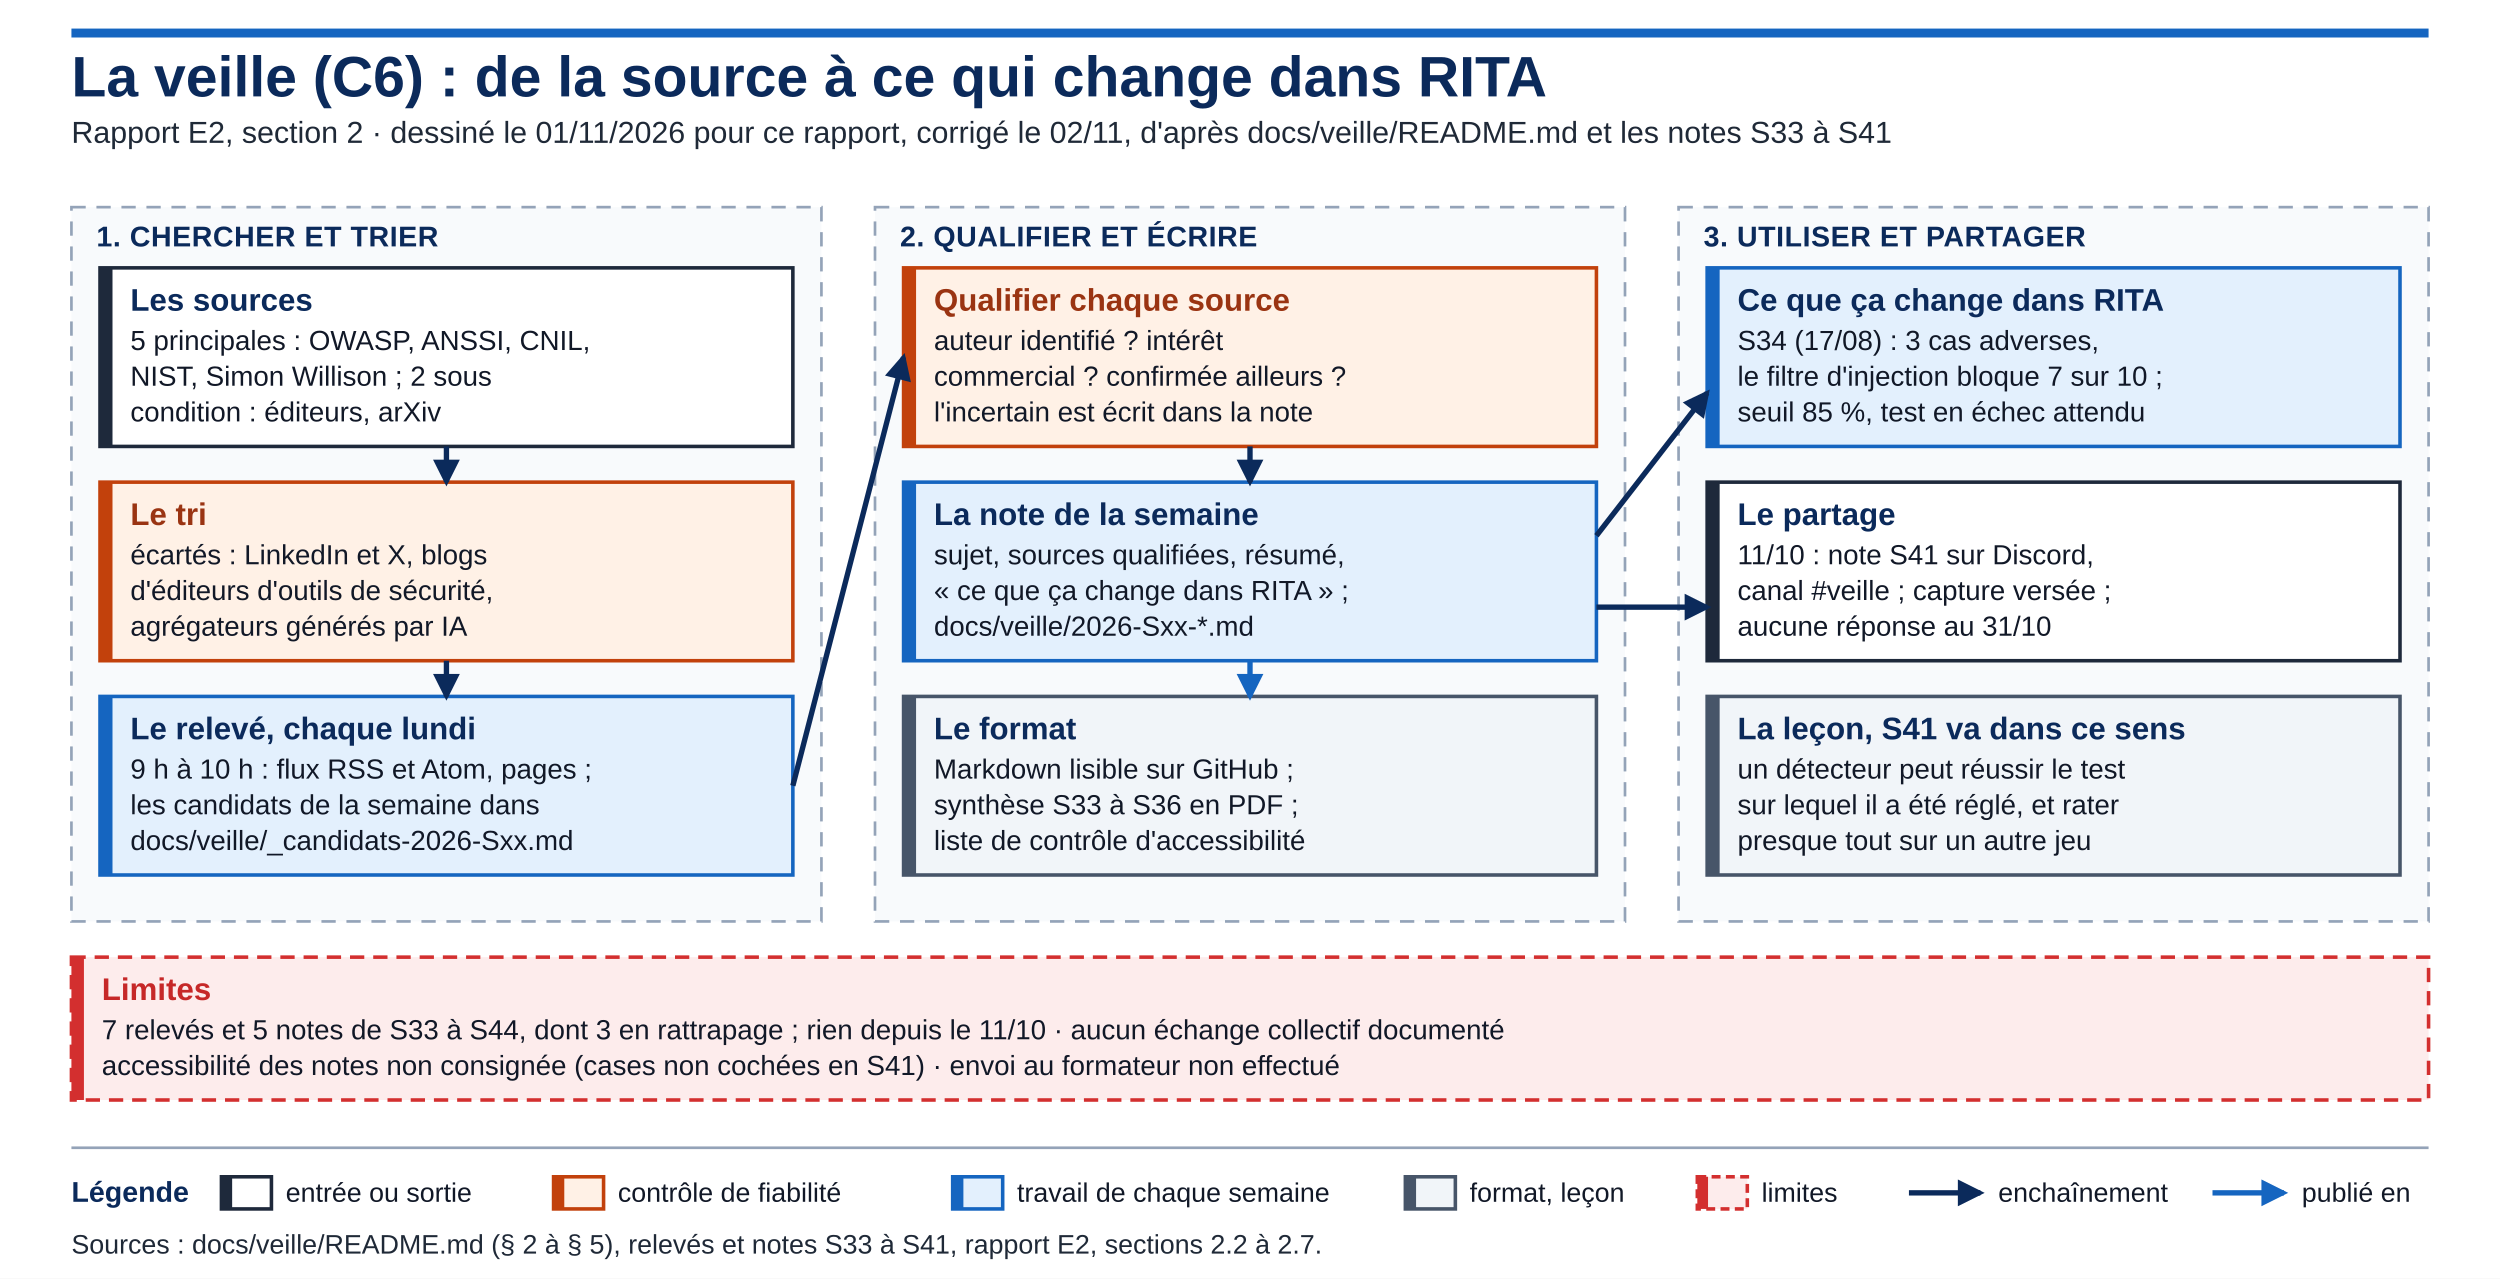
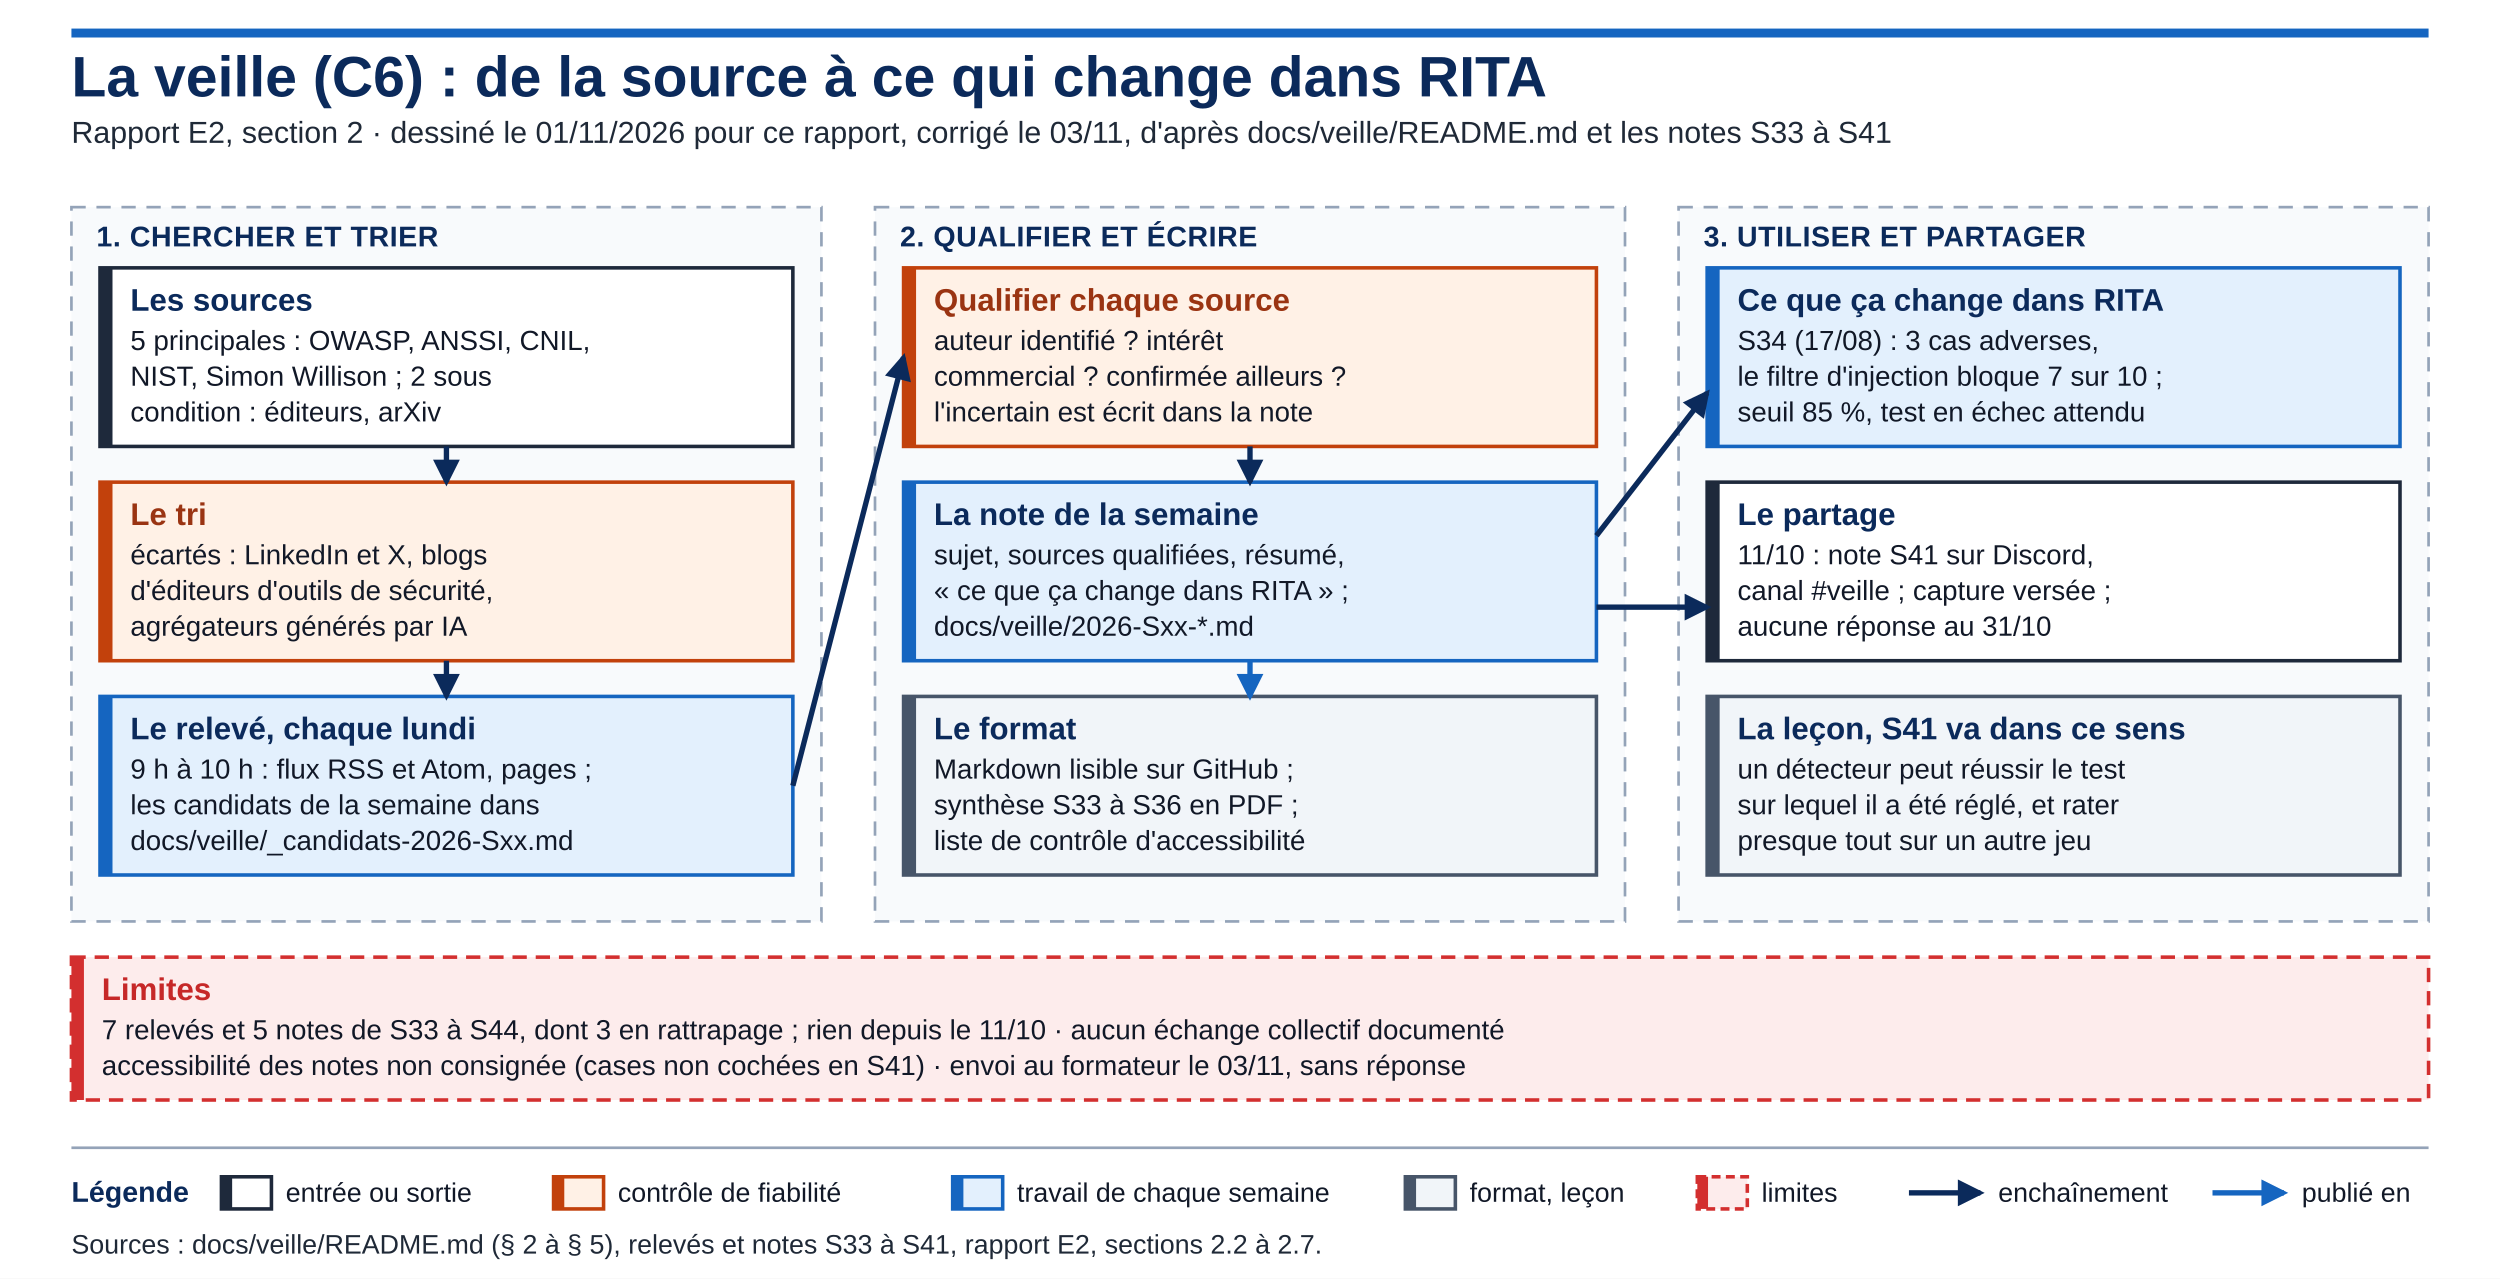
<svg xmlns="http://www.w3.org/2000/svg" width="1400" height="716" viewBox="0 0 1400 716" font-family="Segoe UI,Calibri,Arial,sans-serif">
  <defs>
    <marker id="fl-flux" markerWidth="5" markerHeight="5" refX="4.2" refY="2.5" orient="auto" markerUnits="strokeWidth">
      <polygon points="0 0,5 2.5,0 5" fill="#0B2A5B" />
    </marker>
    <marker id="fl-ecriture" markerWidth="5" markerHeight="5" refX="4.2" refY="2.5" orient="auto" markerUnits="strokeWidth">
      <polygon points="0 0,5 2.5,0 5" fill="#1565C0" />
    </marker>
    <marker id="fl-lecture" markerWidth="5" markerHeight="5" refX="4.2" refY="2.5" orient="auto" markerUnits="strokeWidth">
      <polygon points="0 0,5 2.5,0 5" fill="#15803D" />
    </marker>
    <marker id="fl-erreur" markerWidth="5" markerHeight="5" refX="4.2" refY="2.5" orient="auto" markerUnits="strokeWidth">
      <polygon points="0 0,5 2.5,0 5" fill="#D32F2F" />
    </marker>
    <marker id="fl-manuel" markerWidth="5" markerHeight="5" refX="4.2" refY="2.5" orient="auto" markerUnits="strokeWidth">
      <polygon points="0 0,5 2.5,0 5" fill="#64748B" />
    </marker>
    <marker id="fl-perso" markerWidth="5" markerHeight="5" refX="4.2" refY="2.5" orient="auto" markerUnits="strokeWidth">
      <polygon points="0 0,5 2.5,0 5" fill="#A21CAF" />
    </marker>
  </defs>
  <rect width="1400" height="716" fill="#FFFFFF" />
  <rect x="40" y="16" width="1320" height="5" fill="#1565C0" />
  <text x="40" y="54" font-size="32" font-weight="700" fill="#0B2A5B">La veille (C6) : de la source à ce qui change dans RITA</text>
-   <text x="40" y="80" font-size="17" fill="#1F2937">Rapport E2, section 2 · dessiné le 01/11/2026 pour ce rapport, corrigé le 02/11, d'après docs/veille/README.md et les notes S33 à S41</text>
+   <text x="40" y="80" font-size="17" fill="#1F2937">Rapport E2, section 2 · dessiné le 01/11/2026 pour ce rapport, corrigé le 03/11, d'après docs/veille/README.md et les notes S33 à S41</text>
  <g transform="translate(0,16)">
    <rect x="40" y="100" width="420" height="400" fill="#F8FAFC" stroke="#94A3B8" stroke-width="1.5" stroke-dasharray="8,6" />
    <rect x="490" y="100" width="420" height="400" fill="#F8FAFC" stroke="#94A3B8" stroke-width="1.5" stroke-dasharray="8,6" />
    <rect x="940" y="100" width="420" height="400" fill="#F8FAFC" stroke="#94A3B8" stroke-width="1.5" stroke-dasharray="8,6" />
    <rect x="56" y="134" width="388" height="100" fill="#FFFFFF" stroke="#1E293B" stroke-width="2" />
    <rect x="56" y="134" width="7" height="100" fill="#1E293B" />
    <text x="73" y="158" font-size="17.5" font-weight="700" fill="#0B2A5B">Les sources</text>
    <text x="73" y="180" font-size="15.5" fill="#111827">5 principales : OWASP, ANSSI, CNIL,</text>
    <text x="73" y="200" font-size="15.5" fill="#111827">NIST, Simon Willison ; 2 sous</text>
    <text x="73" y="220" font-size="15.5" fill="#111827">condition : éditeurs, arXiv</text>
    <rect x="56" y="254" width="388" height="100" fill="#FFF1E6" stroke="#C2410C" stroke-width="2" />
    <rect x="56" y="254" width="7" height="100" fill="#C2410C" />
    <text x="73" y="278" font-size="17.5" font-weight="700" fill="#9A3412">Le tri</text>
    <text x="73" y="300" font-size="15.5" fill="#111827">écartés : LinkedIn et X, blogs</text>
    <text x="73" y="320" font-size="15.5" fill="#111827">d'éditeurs d'outils de sécurité,</text>
    <text x="73" y="340" font-size="15.5" fill="#111827">agrégateurs générés par IA</text>
    <rect x="56" y="374" width="388" height="100" fill="#E3F0FD" stroke="#1565C0" stroke-width="2" />
    <rect x="56" y="374" width="7" height="100" fill="#1565C0" />
    <text x="73" y="398" font-size="17.5" font-weight="700" fill="#0B2A5B">Le relevé, chaque lundi</text>
    <text x="73" y="420" font-size="15.5" fill="#111827">9 h à 10 h : flux RSS et Atom, pages ;</text>
    <text x="73" y="440" font-size="15.5" fill="#111827">les candidats de la semaine dans</text>
    <text x="73" y="460" font-size="15.5" fill="#111827">docs/veille/_candidats-2026-Sxx.md</text>
    <rect x="506" y="134" width="388" height="100" fill="#FFF1E6" stroke="#C2410C" stroke-width="2" />
    <rect x="506" y="134" width="7" height="100" fill="#C2410C" />
    <text x="523" y="158" font-size="17.5" font-weight="700" fill="#9A3412">Qualifier chaque source</text>
    <text x="523" y="180" font-size="15.5" fill="#111827">auteur identifié ? intérêt</text>
    <text x="523" y="200" font-size="15.5" fill="#111827">commercial ? confirmée ailleurs ?</text>
    <text x="523" y="220" font-size="15.5" fill="#111827">l'incertain est écrit dans la note</text>
    <rect x="506" y="254" width="388" height="100" fill="#E3F0FD" stroke="#1565C0" stroke-width="2" />
    <rect x="506" y="254" width="7" height="100" fill="#1565C0" />
    <text x="523" y="278" font-size="17.5" font-weight="700" fill="#0B2A5B">La note de la semaine</text>
    <text x="523" y="300" font-size="15.5" fill="#111827">sujet, sources qualifiées, résumé,</text>
    <text x="523" y="320" font-size="15.5" fill="#111827">« ce que ça change dans RITA » ;</text>
    <text x="523" y="340" font-size="15.5" fill="#111827">docs/veille/2026-Sxx-*.md</text>
    <rect x="506" y="374" width="388" height="100" fill="#F1F5F9" stroke="#475569" stroke-width="2" />
    <rect x="506" y="374" width="7" height="100" fill="#475569" />
    <text x="523" y="398" font-size="17.5" font-weight="700" fill="#0B2A5B">Le format</text>
    <text x="523" y="420" font-size="15.5" fill="#111827">Markdown lisible sur GitHub ;</text>
    <text x="523" y="440" font-size="15.5" fill="#111827">synthèse S33 à S36 en PDF ;</text>
    <text x="523" y="460" font-size="15.5" fill="#111827">liste de contrôle d'accessibilité</text>
    <rect x="956" y="134" width="388" height="100" fill="#E3F0FD" stroke="#1565C0" stroke-width="2" />
    <rect x="956" y="134" width="7" height="100" fill="#1565C0" />
    <text x="973" y="158" font-size="17.5" font-weight="700" fill="#0B2A5B">Ce que ça change dans RITA</text>
    <text x="973" y="180" font-size="15.5" fill="#111827">S34 (17/08) : 3 cas adverses,</text>
    <text x="973" y="200" font-size="15.5" fill="#111827">le filtre d'injection bloque 7 sur 10 ;</text>
    <text x="973" y="220" font-size="15.5" fill="#111827">seuil 85 %, test en échec attendu</text>
    <rect x="956" y="254" width="388" height="100" fill="#FFFFFF" stroke="#1E293B" stroke-width="2" />
    <rect x="956" y="254" width="7" height="100" fill="#1E293B" />
    <text x="973" y="278" font-size="17.5" font-weight="700" fill="#0B2A5B">Le partage</text>
    <text x="973" y="300" font-size="15.5" fill="#111827">11/10 : note S41 sur Discord,</text>
    <text x="973" y="320" font-size="15.5" fill="#111827">canal #veille ; capture versée ;</text>
    <text x="973" y="340" font-size="15.5" fill="#111827">aucune réponse au 31/10</text>
    <rect x="956" y="374" width="388" height="100" fill="#F1F5F9" stroke="#475569" stroke-width="2" />
    <rect x="956" y="374" width="7" height="100" fill="#475569" />
    <text x="973" y="398" font-size="17.5" font-weight="700" fill="#0B2A5B">La leçon, S41 va dans ce sens</text>
    <text x="973" y="420" font-size="15.5" fill="#111827">un détecteur peut réussir le test</text>
    <text x="973" y="440" font-size="15.5" fill="#111827">sur lequel il a été réglé, et rater</text>
    <text x="973" y="460" font-size="15.5" fill="#111827">presque tout sur un autre jeu</text>
    <rect x="40" y="520" width="1320" height="80" fill="#FDECEC" stroke="#D32F2F" stroke-width="2" stroke-dasharray="8,5" />
    <rect x="40" y="520" width="7" height="80" fill="#D32F2F" />
    <text x="57" y="544" font-size="17.5" font-weight="700" fill="#C62828">Limites</text>
    <text x="57" y="566" font-size="15.5" fill="#111827">7 relevés et 5 notes de S33 à S44, dont 3 en rattrapage ; rien depuis le 11/10 · aucun échange collectif documenté</text>
-     <text x="57" y="586" font-size="15.5" fill="#111827">accessibilité des notes non consignée (cases non cochées en S41) · envoi au formateur non effectué</text>
+     <text x="57" y="586" font-size="15.5" fill="#111827">accessibilité des notes non consignée (cases non cochées en S41) · envoi au formateur le 03/11, sans réponse</text>
    <line x1="250.0" y1="234" x2="250.0" y2="254" stroke="#0B2A5B" stroke-width="3" marker-end="url(#fl-flux)" />
    <line x1="250.0" y1="354" x2="250.0" y2="374" stroke="#0B2A5B" stroke-width="3" marker-end="url(#fl-flux)" />
    <line x1="444" y1="424.0" x2="506" y2="184.0" stroke="#0B2A5B" stroke-width="3" marker-end="url(#fl-flux)" />
    <line x1="700.0" y1="234" x2="700.0" y2="254" stroke="#0B2A5B" stroke-width="3" marker-end="url(#fl-flux)" />
    <line x1="700.0" y1="354" x2="700.0" y2="374" stroke="#1565C0" stroke-width="3" marker-end="url(#fl-ecriture)" />
    <line x1="894" y1="284.0" x2="956" y2="204.0" stroke="#0B2A5B" stroke-width="3" marker-end="url(#fl-flux)" />
    <line x1="894" y1="324.0" x2="956" y2="324.0" stroke="#0B2A5B" stroke-width="3" marker-end="url(#fl-flux)" />
    <text x="54" y="122" font-size="16" font-weight="700" fill="#0B2A5B" letter-spacing="0.3" stroke="#F8FAFC" stroke-width="5" paint-order="stroke">1. CHERCHER ET TRIER</text>
    <text x="504" y="122" font-size="16" font-weight="700" fill="#0B2A5B" letter-spacing="0.3" stroke="#F8FAFC" stroke-width="5" paint-order="stroke">2. QUALIFIER ET ÉCRIRE</text>
    <text x="954" y="122" font-size="16" font-weight="700" fill="#0B2A5B" letter-spacing="0.3" stroke="#F8FAFC" stroke-width="5" paint-order="stroke">3. UTILISER ET PARTAGER</text>
    <rect x="40" y="626" width="1320" height="1.5" fill="#94A3B8" />
    <text x="40" y="657" font-size="16" font-weight="700" fill="#0B2A5B">Légende</text>
    <rect x="124.0" y="643" width="28" height="18" fill="#FFFFFF" stroke="#1E293B" stroke-width="2" />
    <rect x="124.0" y="643" width="6" height="18" fill="#1E293B" />
    <text x="160.0" y="657" font-size="15" fill="#111827">entrée ou sortie</text>
    <rect x="310.0" y="643" width="28" height="18" fill="#FFF1E6" stroke="#C2410C" stroke-width="2" />
    <rect x="310.0" y="643" width="6" height="18" fill="#C2410C" />
    <text x="346.0" y="657" font-size="15" fill="#111827">contrôle de fiabilité</text>
    <rect x="533.5" y="643" width="28" height="18" fill="#E3F0FD" stroke="#1565C0" stroke-width="2" />
    <rect x="533.5" y="643" width="6" height="18" fill="#1565C0" />
    <text x="569.5" y="657" font-size="15" fill="#111827">travail de chaque semaine</text>
    <rect x="787.0" y="643" width="28" height="18" fill="#F1F5F9" stroke="#475569" stroke-width="2" />
    <rect x="787.0" y="643" width="6" height="18" fill="#475569" />
    <text x="823.0" y="657" font-size="15" fill="#111827">format, leçon</text>
    <rect x="950.5" y="643" width="28" height="18" fill="#FDECEC" stroke="#D32F2F" stroke-width="2" stroke-dasharray="5,3" />
    <rect x="950.5" y="643" width="6" height="18" fill="#D32F2F" />
    <text x="986.5" y="657" font-size="15" fill="#111827">limites</text>
    <line x1="1069.0" y1="652" x2="1109.0" y2="652" stroke="#0B2A5B" stroke-width="3" marker-end="url(#fl-flux)" />
    <text x="1119.0" y="657" font-size="15" fill="#111827">enchaînement</text>
    <line x1="1239.0" y1="652" x2="1279.0" y2="652" stroke="#1565C0" stroke-width="3" marker-end="url(#fl-ecriture)" />
    <text x="1289.0" y="657" font-size="15" fill="#111827">publié en</text>
    <text x="40" y="686" font-size="15" fill="#1F2937">Sources : docs/veille/README.md (§ 2 à § 5), relevés et notes S33 à S41, rapport E2, sections 2.2 à 2.7.</text>
  </g>
</svg>
